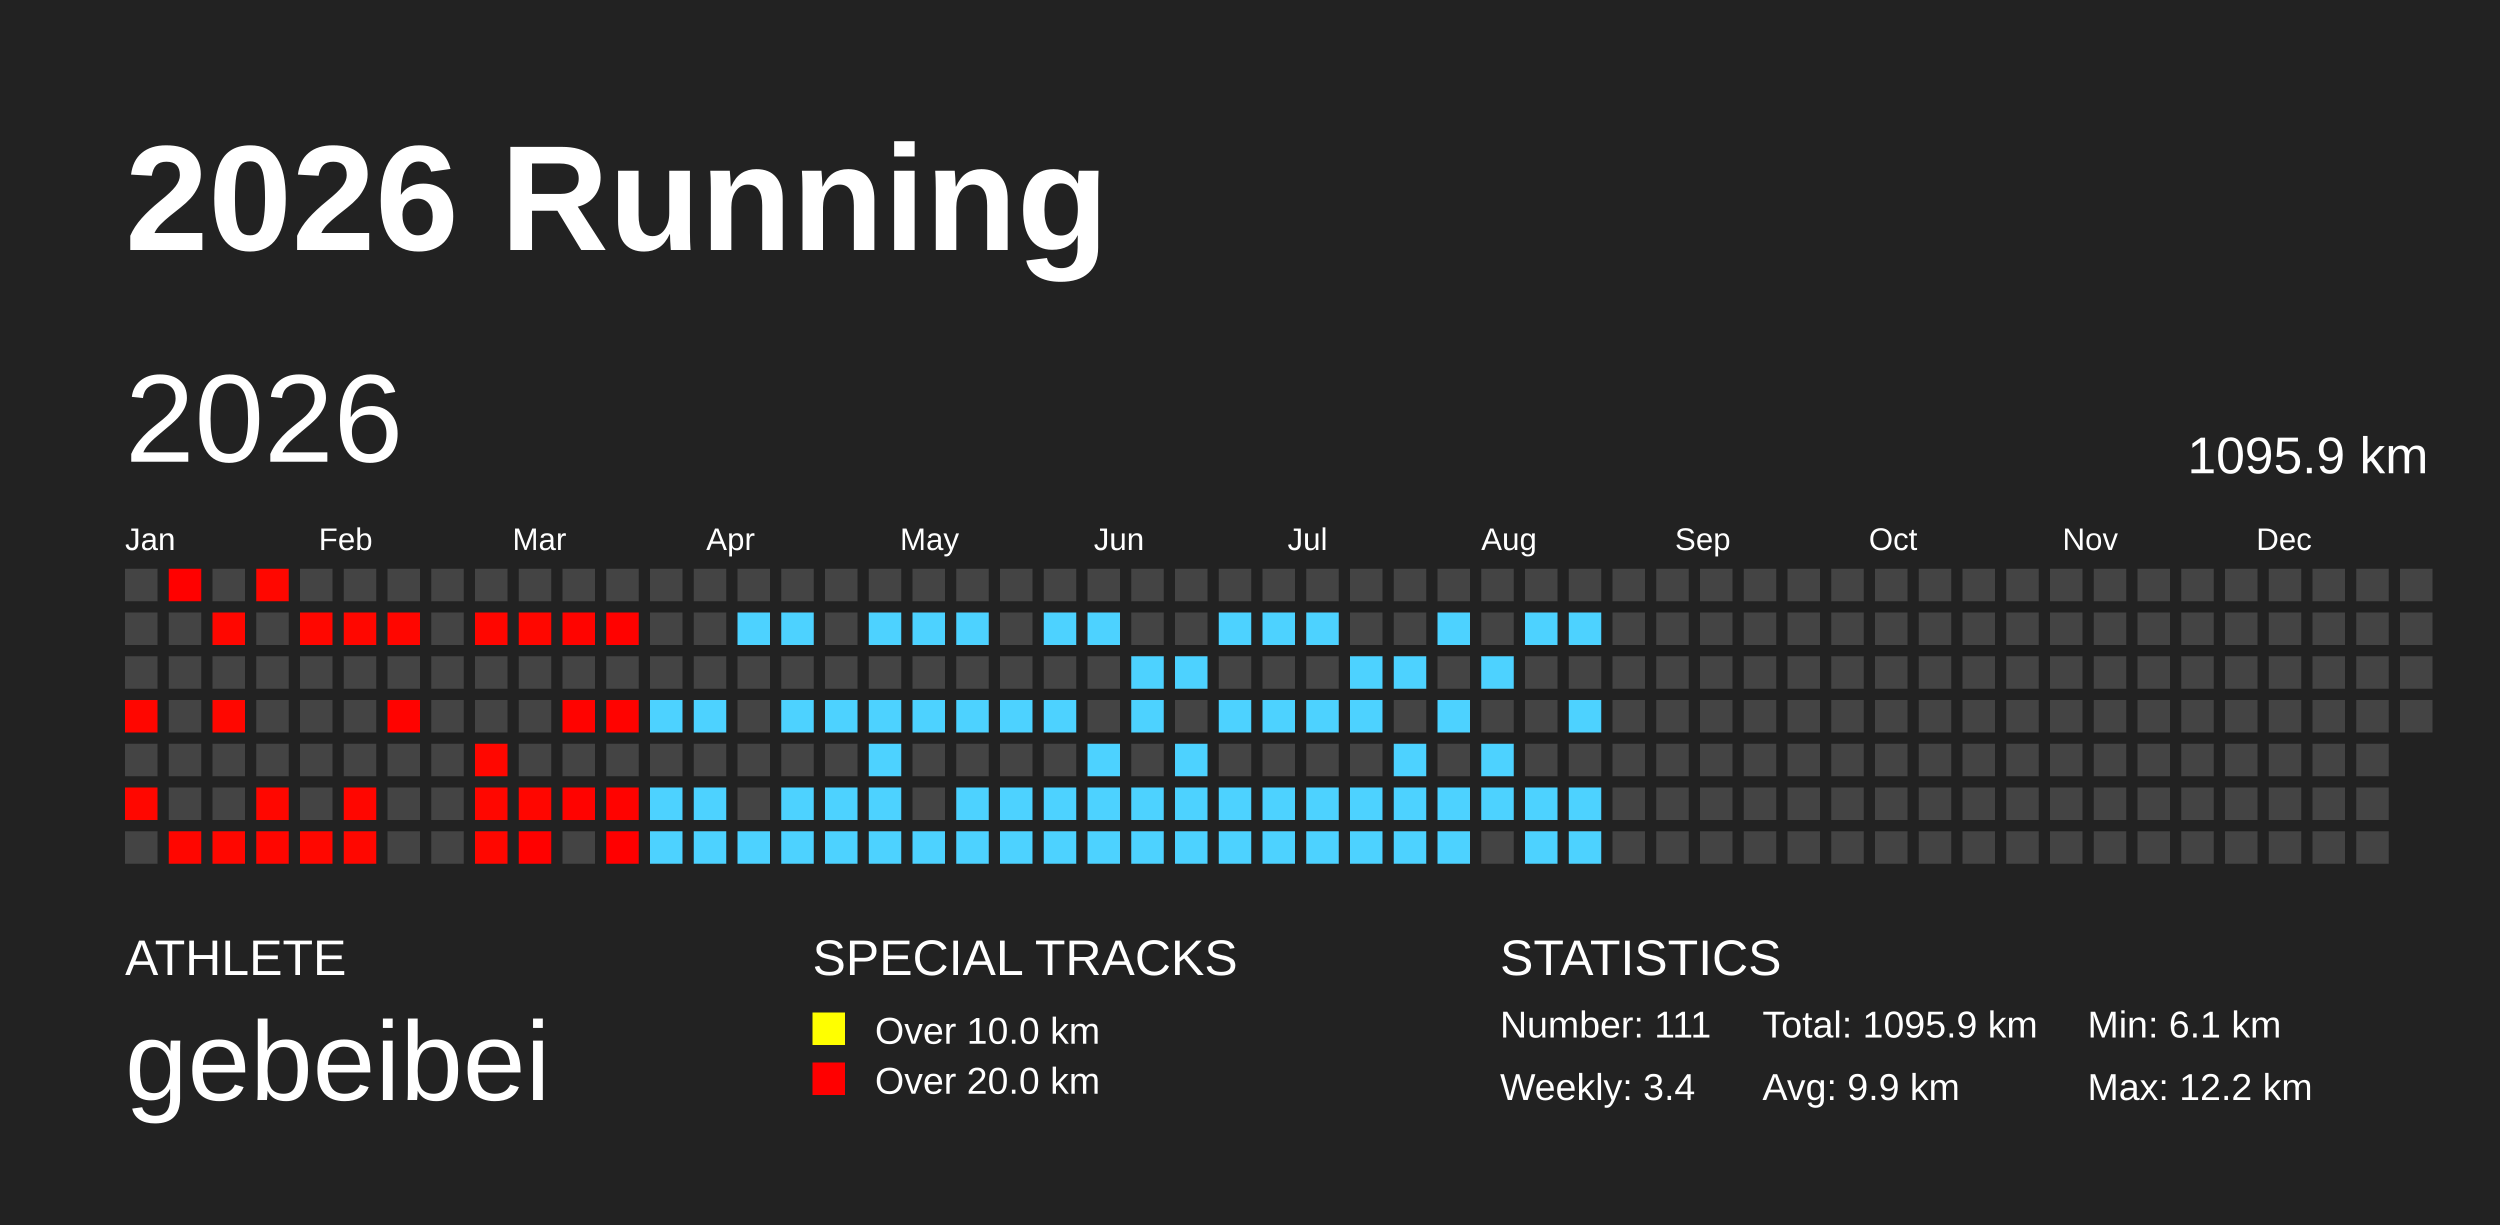
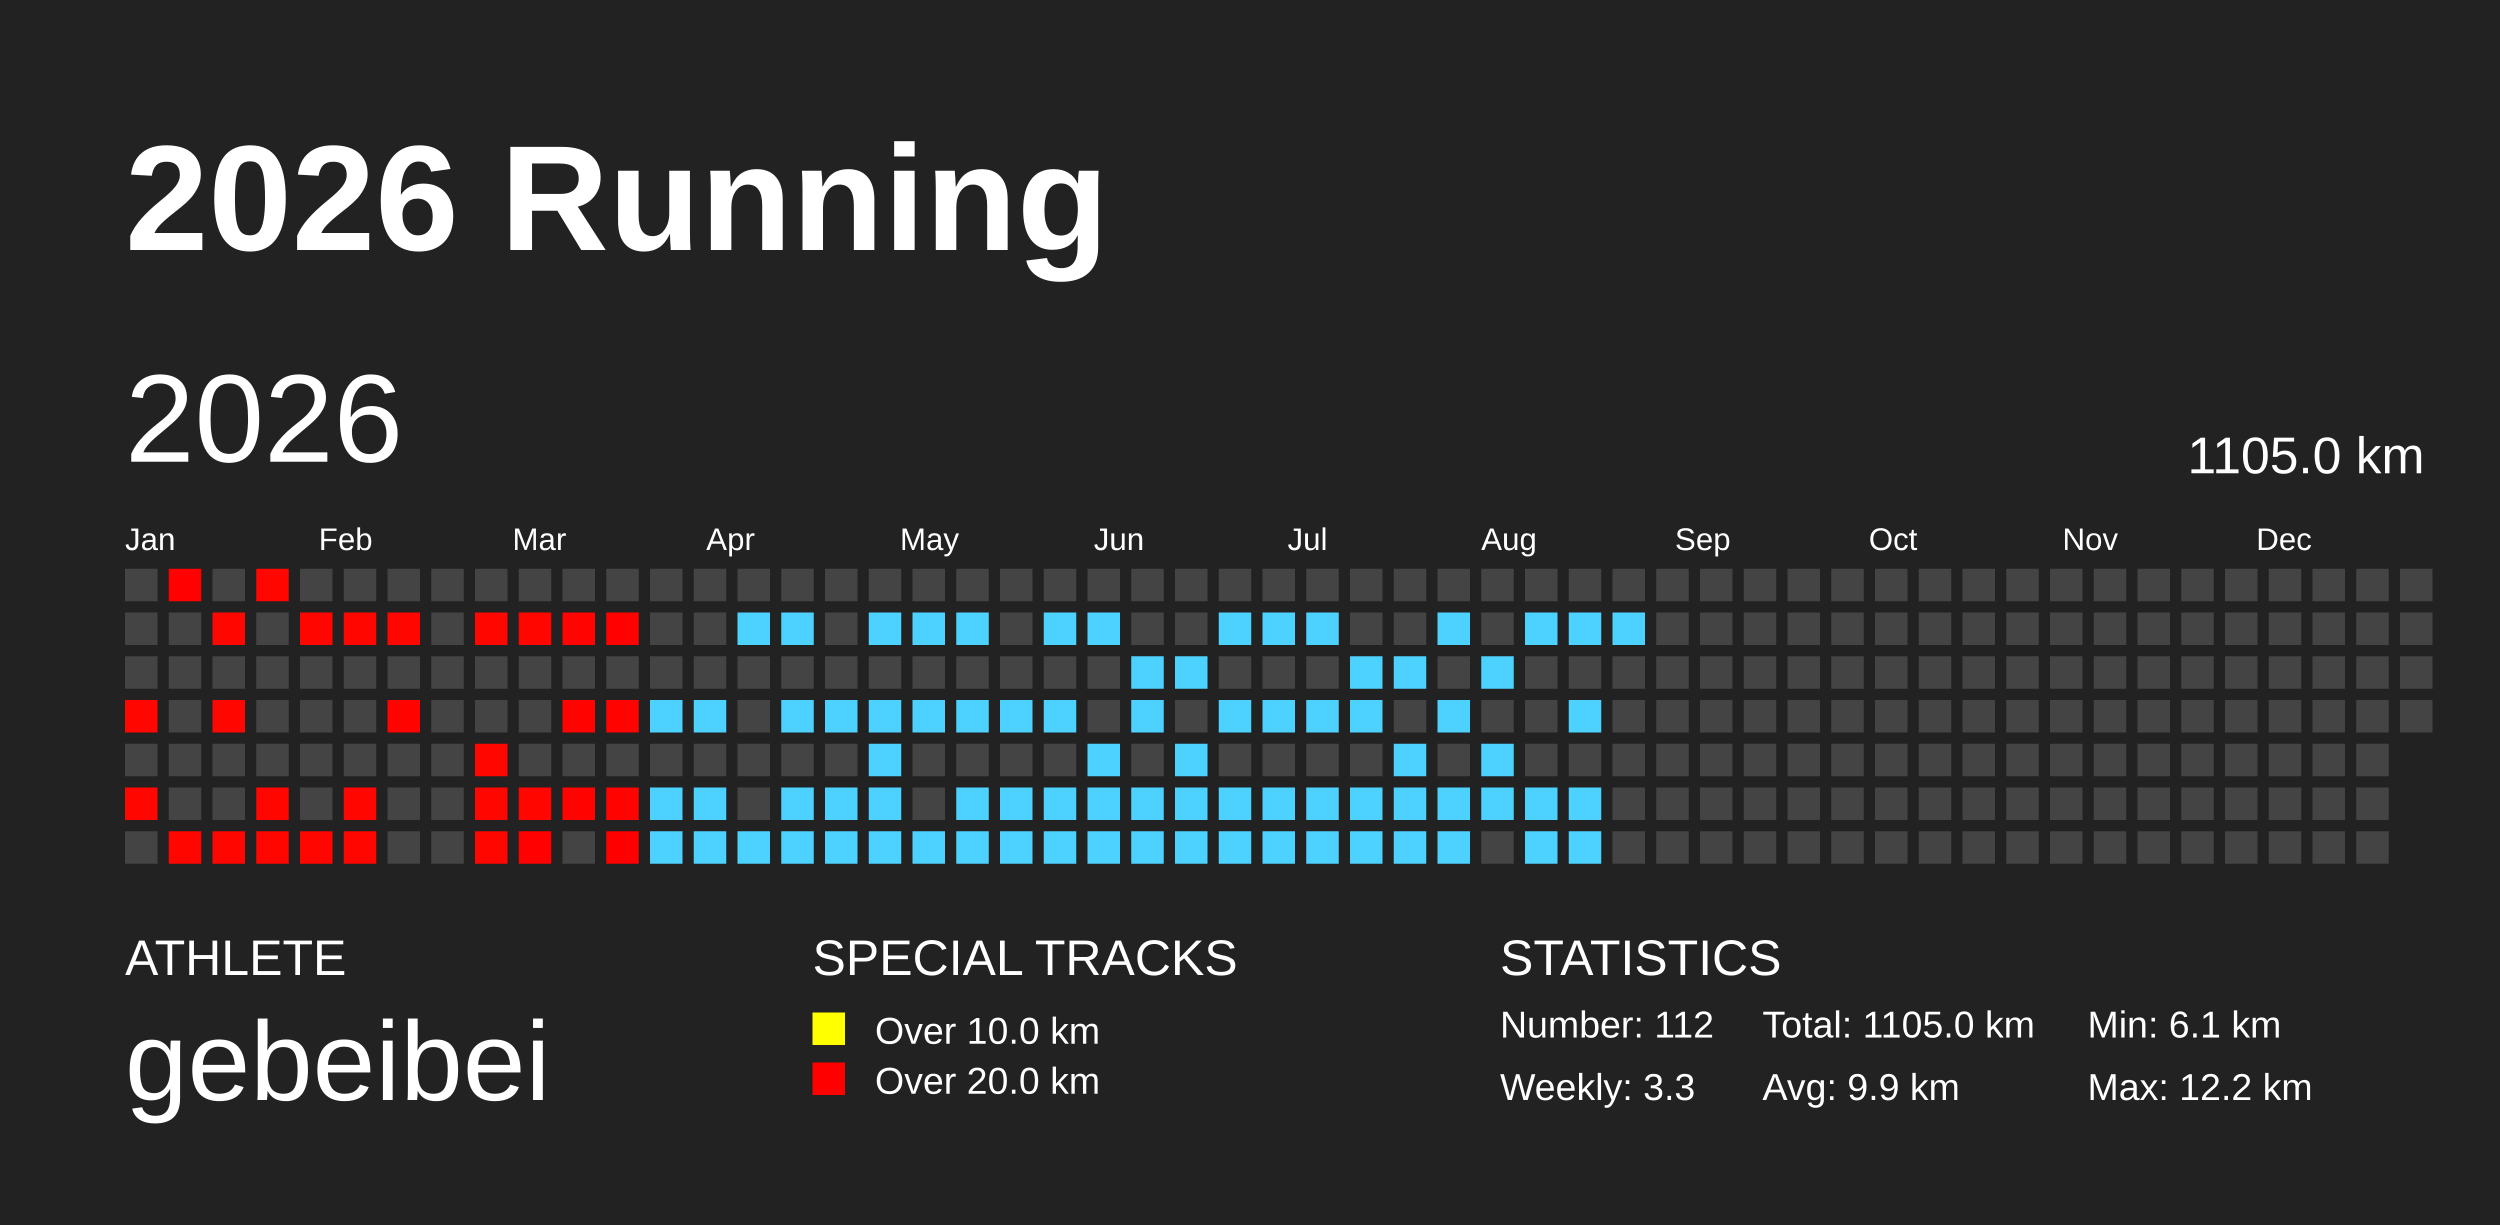
<svg xmlns="http://www.w3.org/2000/svg" baseProfile="full" height="98mm" version="1.1" viewBox="0,0,200,98" width="200mm">
  <defs />
  <rect fill="#222222" height="98" width="200" x="0" y="0" />
  <text fill="#FFFFFF" style="font-size:12px; font-family:Arial; font-weight:bold;" x="10" y="20">2026 Running</text>
  <text fill="#FFFFFF" style="font-size:4px; font-family:Arial" x="10" y="78">ATHLETE</text>
  <text fill="#FFFFFF" style="font-size:9px; font-family:Arial" x="10" y="88">gebeibei</text>
  <text fill="#FFFFFF" style="font-size:4px; font-family:Arial" x="65" y="78">SPECIAL TRACKS</text>
  <rect fill="yellow" height="2.6" width="2.6" x="65" y="81" />
  <text fill="#FFFFFF" style="font-size:3px; font-family:Arial" x="70" y="83.5">Over 10.0 km</text>
  <rect fill="red" height="2.6" width="2.6" x="65" y="85" />
  <text fill="#FFFFFF" style="font-size:3px; font-family:Arial" x="70" y="87.5">Over 20.0 km</text>
  <text fill="#FFFFFF" style="font-size:4px; font-family:Arial" x="120" y="78">STATISTICS</text>
-   <text fill="#FFFFFF" style="font-size:3px; font-family:Arial" x="120" y="83">Number: 111</text>
-   <text fill="#FFFFFF" style="font-size:3px; font-family:Arial" x="120" y="88">Weekly: 3.4</text>
-   <text fill="#FFFFFF" style="font-size:3px; font-family:Arial" x="141" y="83">Total: 1095.9 km</text>
+   <text fill="#FFFFFF" style="font-size:3px; font-family:Arial" x="120" y="83">Number: 112</text>
+   <text fill="#FFFFFF" style="font-size:3px; font-family:Arial" x="120" y="88">Weekly: 3.3</text>
+   <text fill="#FFFFFF" style="font-size:3px; font-family:Arial" x="141" y="83">Total: 1105.0 km</text>
  <text fill="#FFFFFF" style="font-size:3px; font-family:Arial" x="141" y="88">Avg: 9.9 km</text>
  <text fill="#FFFFFF" style="font-size:3px; font-family:Arial" x="167" y="83">Min: 6.1 km</text>
  <text fill="#FFFFFF" style="font-size:3px; font-family:Arial" x="167" y="88">Max: 12.2 km</text>
  <text dominant-baseline="hanging" fill="#FFFFFF" style="font-size:10.0px; font-family:Arial;" x="10" y="30">2026</text>
-   <text dominant-baseline="hanging" fill="#FFFFFF" style="font-size:4.125px; font-family:Arial;" x="175" y="35">1095.9 km</text>
+   <text dominant-baseline="hanging" fill="#FFFFFF" style="font-size:4.125px; font-family:Arial;" x="175" y="35">1105.0 km</text>
  <text fill="#FFFFFF" style="font-size:2.5px; font-family:Arial" x="10.0" y="44">Jan</text>
  <text fill="#FFFFFF" style="font-size:2.5px; font-family:Arial" x="25.5" y="44">Feb</text>
  <text fill="#FFFFFF" style="font-size:2.5px; font-family:Arial" x="41.0" y="44">Mar</text>
  <text fill="#FFFFFF" style="font-size:2.5px; font-family:Arial" x="56.5" y="44">Apr</text>
  <text fill="#FFFFFF" style="font-size:2.5px; font-family:Arial" x="72.0" y="44">May</text>
  <text fill="#FFFFFF" style="font-size:2.5px; font-family:Arial" x="87.5" y="44">Jun</text>
  <text fill="#FFFFFF" style="font-size:2.5px; font-family:Arial" x="103.0" y="44">Jul</text>
  <text fill="#FFFFFF" style="font-size:2.5px; font-family:Arial" x="118.5" y="44">Aug</text>
  <text fill="#FFFFFF" style="font-size:2.5px; font-family:Arial" x="134.0" y="44">Sep</text>
  <text fill="#FFFFFF" style="font-size:2.5px; font-family:Arial" x="149.5" y="44">Oct</text>
  <text fill="#FFFFFF" style="font-size:2.5px; font-family:Arial" x="165.0" y="44">Nov</text>
  <text fill="#FFFFFF" style="font-size:2.5px; font-family:Arial" x="180.5" y="44">Dec</text>
  <rect fill="#444444" height="2.6" width="2.6" x="10.0" y="45.5" />
  <rect fill="#444444" height="2.6" width="2.6" x="10.0" y="49.0" />
  <rect fill="#444444" height="2.6" width="2.6" x="10.0" y="52.5" />
  <rect fill="#ff0600" height="2.6" width="2.6" x="10.0" y="56.0" />
  <rect fill="#444444" height="2.6" width="2.6" x="10.0" y="59.5" />
  <rect fill="#ff0700" height="2.6" width="2.6" x="10.0" y="63.0" />
  <rect fill="#444444" height="2.6" width="2.6" x="10.0" y="66.5" />
  <rect fill="#ff0100" height="2.6" width="2.6" x="13.5" y="45.5" />
  <rect fill="#444444" height="2.6" width="2.6" x="13.5" y="49.0" />
  <rect fill="#444444" height="2.6" width="2.6" x="13.5" y="52.5" />
  <rect fill="#444444" height="2.6" width="2.6" x="13.5" y="56.0" />
  <rect fill="#444444" height="2.6" width="2.6" x="13.5" y="59.5" />
  <rect fill="#444444" height="2.6" width="2.6" x="13.5" y="63.0" />
  <rect fill="#ff0600" height="2.6" width="2.6" x="13.5" y="66.5" />
  <rect fill="#444444" height="2.6" width="2.6" x="17.0" y="45.5" />
  <rect fill="#ff0700" height="2.6" width="2.6" x="17.0" y="49.0" />
  <rect fill="#444444" height="2.6" width="2.6" x="17.0" y="52.5" />
  <rect fill="#ff0700" height="2.6" width="2.6" x="17.0" y="56.0" />
  <rect fill="#444444" height="2.6" width="2.6" x="17.0" y="59.5" />
  <rect fill="#444444" height="2.6" width="2.6" x="17.0" y="63.0" />
  <rect fill="#ff0700" height="2.6" width="2.6" x="17.0" y="66.5" />
  <rect fill="#ff0700" height="2.6" width="2.6" x="20.5" y="45.5" />
  <rect fill="#444444" height="2.6" width="2.6" x="20.5" y="49.0" />
  <rect fill="#444444" height="2.6" width="2.6" x="20.5" y="52.5" />
  <rect fill="#444444" height="2.6" width="2.6" x="20.5" y="56.0" />
  <rect fill="#444444" height="2.6" width="2.6" x="20.5" y="59.5" />
  <rect fill="#ff0700" height="2.6" width="2.6" x="20.5" y="63.0" />
  <rect fill="#ff0600" height="2.6" width="2.6" x="20.5" y="66.5" />
  <rect fill="#444444" height="2.6" width="2.6" x="24.0" y="45.5" />
  <rect fill="#ff0700" height="2.6" width="2.6" x="24.0" y="49.0" />
  <rect fill="#444444" height="2.6" width="2.6" x="24.0" y="52.5" />
  <rect fill="#444444" height="2.6" width="2.6" x="24.0" y="56.0" />
  <rect fill="#444444" height="2.6" width="2.6" x="24.0" y="59.5" />
  <rect fill="#444444" height="2.6" width="2.6" x="24.0" y="63.0" />
  <rect fill="#ff0700" height="2.6" width="2.6" x="24.0" y="66.5" />
  <rect fill="#444444" height="2.6" width="2.6" x="27.5" y="45.5" />
  <rect fill="#ff0700" height="2.6" width="2.6" x="27.5" y="49.0" />
  <rect fill="#444444" height="2.6" width="2.6" x="27.5" y="52.5" />
  <rect fill="#444444" height="2.6" width="2.6" x="27.5" y="56.0" />
  <rect fill="#444444" height="2.6" width="2.6" x="27.5" y="59.5" />
  <rect fill="#ff0600" height="2.6" width="2.6" x="27.5" y="63.0" />
  <rect fill="#ff0700" height="2.6" width="2.6" x="27.5" y="66.5" />
  <rect fill="#444444" height="2.6" width="2.6" x="31.0" y="45.5" />
  <rect fill="#ff0600" height="2.6" width="2.6" x="31.0" y="49.0" />
  <rect fill="#444444" height="2.6" width="2.6" x="31.0" y="52.5" />
  <rect fill="#ff0300" height="2.6" width="2.6" x="31.0" y="56.0" />
  <rect fill="#444444" height="2.6" width="2.6" x="31.0" y="59.5" />
  <rect fill="#444444" height="2.6" width="2.6" x="31.0" y="63.0" />
  <rect fill="#444444" height="2.6" width="2.6" x="31.0" y="66.5" />
  <rect fill="#444444" height="2.6" width="2.6" x="34.5" y="45.5" />
  <rect fill="#444444" height="2.6" width="2.6" x="34.5" y="49.0" />
  <rect fill="#444444" height="2.6" width="2.6" x="34.5" y="52.5" />
  <rect fill="#444444" height="2.6" width="2.6" x="34.5" y="56.0" />
  <rect fill="#444444" height="2.6" width="2.6" x="34.5" y="59.5" />
  <rect fill="#444444" height="2.6" width="2.6" x="34.5" y="63.0" />
  <rect fill="#444444" height="2.6" width="2.6" x="34.5" y="66.5" />
  <rect fill="#444444" height="2.6" width="2.6" x="38.0" y="45.5" />
  <rect fill="#ff0600" height="2.6" width="2.6" x="38.0" y="49.0" />
  <rect fill="#444444" height="2.6" width="2.6" x="38.0" y="52.5" />
  <rect fill="#444444" height="2.6" width="2.6" x="38.0" y="56.0" />
  <rect fill="#ff0700" height="2.6" width="2.6" x="38.0" y="59.5" />
  <rect fill="#ff0700" height="2.6" width="2.6" x="38.0" y="63.0" />
  <rect fill="#ff0700" height="2.6" width="2.6" x="38.0" y="66.5" />
  <rect fill="#444444" height="2.6" width="2.6" x="41.5" y="45.5" />
  <rect fill="#ff0700" height="2.6" width="2.6" x="41.5" y="49.0" />
  <rect fill="#444444" height="2.6" width="2.6" x="41.5" y="52.5" />
  <rect fill="#444444" height="2.6" width="2.6" x="41.5" y="56.0" />
  <rect fill="#444444" height="2.6" width="2.6" x="41.5" y="59.5" />
  <rect fill="#ff0600" height="2.6" width="2.6" x="41.5" y="63.0" />
  <rect fill="#ff0100" height="2.6" width="2.6" x="41.5" y="66.5" />
  <rect fill="#444444" height="2.6" width="2.6" x="45.0" y="45.5" />
  <rect fill="#ff0400" height="2.6" width="2.6" x="45.0" y="49.0" />
  <rect fill="#444444" height="2.6" width="2.6" x="45.0" y="52.5" />
  <rect fill="#ff0300" height="2.6" width="2.6" x="45.0" y="56.0" />
  <rect fill="#444444" height="2.6" width="2.6" x="45.0" y="59.5" />
  <rect fill="#ff0300" height="2.6" width="2.6" x="45.0" y="63.0" />
  <rect fill="#444444" height="2.6" width="2.6" x="45.0" y="66.5" />
  <rect fill="#444444" height="2.6" width="2.6" x="48.5" y="45.5" />
  <rect fill="#ff0200" height="2.6" width="2.6" x="48.5" y="49.0" />
  <rect fill="#444444" height="2.6" width="2.6" x="48.5" y="52.5" />
  <rect fill="#ff0300" height="2.6" width="2.6" x="48.5" y="56.0" />
  <rect fill="#444444" height="2.6" width="2.6" x="48.5" y="59.5" />
  <rect fill="#ff0300" height="2.6" width="2.6" x="48.5" y="63.0" />
  <rect fill="#ff0000" height="2.6" width="2.6" x="48.5" y="66.5" />
  <rect fill="#444444" height="2.6" width="2.6" x="52.0" y="45.5" />
  <rect fill="#444444" height="2.6" width="2.6" x="52.0" y="49.0" />
  <rect fill="#444444" height="2.6" width="2.6" x="52.0" y="52.5" />
  <rect fill="#4dd2ff" height="2.6" width="2.6" x="52.0" y="56.0" />
  <rect fill="#444444" height="2.6" width="2.6" x="52.0" y="59.5" />
  <rect fill="#4dd2ff" height="2.6" width="2.6" x="52.0" y="63.0" />
  <rect fill="#4dd2ff" height="2.6" width="2.6" x="52.0" y="66.5" />
  <rect fill="#444444" height="2.6" width="2.6" x="55.5" y="45.5" />
  <rect fill="#444444" height="2.6" width="2.6" x="55.5" y="49.0" />
  <rect fill="#444444" height="2.6" width="2.6" x="55.5" y="52.5" />
  <rect fill="#4dd2ff" height="2.6" width="2.6" x="55.5" y="56.0" />
  <rect fill="#444444" height="2.6" width="2.6" x="55.5" y="59.5" />
  <rect fill="#4dd2ff" height="2.6" width="2.6" x="55.5" y="63.0" />
  <rect fill="#4dd2ff" height="2.6" width="2.6" x="55.5" y="66.5" />
  <rect fill="#444444" height="2.6" width="2.6" x="59.0" y="45.5" />
  <rect fill="#4dd2ff" height="2.6" width="2.6" x="59.0" y="49.0" />
  <rect fill="#444444" height="2.6" width="2.6" x="59.0" y="52.5" />
  <rect fill="#444444" height="2.6" width="2.6" x="59.0" y="56.0" />
  <rect fill="#444444" height="2.6" width="2.6" x="59.0" y="59.5" />
  <rect fill="#444444" height="2.6" width="2.6" x="59.0" y="63.0" />
  <rect fill="#4dd2ff" height="2.6" width="2.6" x="59.0" y="66.5" />
  <rect fill="#444444" height="2.6" width="2.6" x="62.5" y="45.5" />
  <rect fill="#4dd2ff" height="2.6" width="2.6" x="62.5" y="49.0" />
  <rect fill="#444444" height="2.6" width="2.6" x="62.5" y="52.5" />
  <rect fill="#4dd2ff" height="2.6" width="2.6" x="62.5" y="56.0" />
  <rect fill="#444444" height="2.6" width="2.6" x="62.5" y="59.5" />
  <rect fill="#4dd2ff" height="2.6" width="2.6" x="62.5" y="63.0" />
  <rect fill="#4dd2ff" height="2.6" width="2.6" x="62.5" y="66.5" />
  <rect fill="#444444" height="2.6" width="2.6" x="66.0" y="45.5" />
  <rect fill="#444444" height="2.6" width="2.6" x="66.0" y="49.0" />
  <rect fill="#444444" height="2.6" width="2.6" x="66.0" y="52.5" />
  <rect fill="#4dd2ff" height="2.6" width="2.6" x="66.0" y="56.0" />
  <rect fill="#444444" height="2.6" width="2.6" x="66.0" y="59.5" />
  <rect fill="#4dd2ff" height="2.6" width="2.6" x="66.0" y="63.0" />
  <rect fill="#4dd2ff" height="2.6" width="2.6" x="66.0" y="66.5" />
  <rect fill="#444444" height="2.6" width="2.6" x="69.5" y="45.5" />
  <rect fill="#4dd2ff" height="2.6" width="2.6" x="69.5" y="49.0" />
  <rect fill="#444444" height="2.6" width="2.6" x="69.5" y="52.5" />
  <rect fill="#4dd2ff" height="2.6" width="2.6" x="69.5" y="56.0" />
  <rect fill="#4dd2ff" height="2.6" width="2.6" x="69.5" y="59.5" />
  <rect fill="#4dd2ff" height="2.6" width="2.6" x="69.5" y="63.0" />
  <rect fill="#4dd2ff" height="2.6" width="2.6" x="69.5" y="66.5" />
  <rect fill="#444444" height="2.6" width="2.6" x="73.0" y="45.5" />
  <rect fill="#4dd2ff" height="2.6" width="2.6" x="73.0" y="49.0" />
  <rect fill="#444444" height="2.6" width="2.6" x="73.0" y="52.5" />
  <rect fill="#4dd2ff" height="2.6" width="2.6" x="73.0" y="56.0" />
  <rect fill="#444444" height="2.6" width="2.6" x="73.0" y="59.5" />
  <rect fill="#444444" height="2.6" width="2.6" x="73.0" y="63.0" />
  <rect fill="#4dd2ff" height="2.6" width="2.6" x="73.0" y="66.5" />
  <rect fill="#444444" height="2.6" width="2.6" x="76.5" y="45.5" />
  <rect fill="#4dd2ff" height="2.6" width="2.6" x="76.5" y="49.0" />
  <rect fill="#444444" height="2.6" width="2.6" x="76.5" y="52.5" />
  <rect fill="#4dd2ff" height="2.6" width="2.6" x="76.5" y="56.0" />
  <rect fill="#444444" height="2.6" width="2.6" x="76.5" y="59.5" />
  <rect fill="#4dd2ff" height="2.6" width="2.6" x="76.5" y="63.0" />
  <rect fill="#4dd2ff" height="2.6" width="2.6" x="76.5" y="66.5" />
  <rect fill="#444444" height="2.6" width="2.6" x="80.0" y="45.5" />
  <rect fill="#444444" height="2.6" width="2.6" x="80.0" y="49.0" />
  <rect fill="#444444" height="2.6" width="2.6" x="80.0" y="52.5" />
  <rect fill="#4dd2ff" height="2.6" width="2.6" x="80.0" y="56.0" />
  <rect fill="#444444" height="2.6" width="2.6" x="80.0" y="59.5" />
  <rect fill="#4dd2ff" height="2.6" width="2.6" x="80.0" y="63.0" />
  <rect fill="#4dd2ff" height="2.6" width="2.6" x="80.0" y="66.5" />
  <rect fill="#444444" height="2.6" width="2.6" x="83.5" y="45.5" />
  <rect fill="#4dd2ff" height="2.6" width="2.6" x="83.5" y="49.0" />
  <rect fill="#444444" height="2.6" width="2.6" x="83.5" y="52.5" />
  <rect fill="#4dd2ff" height="2.6" width="2.6" x="83.5" y="56.0" />
  <rect fill="#444444" height="2.6" width="2.6" x="83.5" y="59.5" />
  <rect fill="#4dd2ff" height="2.6" width="2.6" x="83.5" y="63.0" />
  <rect fill="#4dd2ff" height="2.6" width="2.6" x="83.5" y="66.5" />
  <rect fill="#444444" height="2.6" width="2.6" x="87.0" y="45.5" />
  <rect fill="#4dd2ff" height="2.6" width="2.6" x="87.0" y="49.0" />
  <rect fill="#444444" height="2.6" width="2.6" x="87.0" y="52.5" />
  <rect fill="#444444" height="2.6" width="2.6" x="87.0" y="56.0" />
  <rect fill="#4dd2ff" height="2.6" width="2.6" x="87.0" y="59.5" />
  <rect fill="#4dd2ff" height="2.6" width="2.6" x="87.0" y="63.0" />
  <rect fill="#4dd2ff" height="2.6" width="2.6" x="87.0" y="66.5" />
  <rect fill="#444444" height="2.6" width="2.6" x="90.5" y="45.5" />
  <rect fill="#444444" height="2.6" width="2.6" x="90.5" y="49.0" />
  <rect fill="#4dd2ff" height="2.6" width="2.6" x="90.5" y="52.5" />
  <rect fill="#4dd2ff" height="2.6" width="2.6" x="90.5" y="56.0" />
  <rect fill="#444444" height="2.6" width="2.6" x="90.5" y="59.5" />
  <rect fill="#4dd2ff" height="2.6" width="2.6" x="90.5" y="63.0" />
  <rect fill="#4dd2ff" height="2.6" width="2.6" x="90.5" y="66.5" />
  <rect fill="#444444" height="2.6" width="2.6" x="94.0" y="45.5" />
  <rect fill="#444444" height="2.6" width="2.6" x="94.0" y="49.0" />
  <rect fill="#4dd2ff" height="2.6" width="2.6" x="94.0" y="52.5" />
  <rect fill="#444444" height="2.6" width="2.6" x="94.0" y="56.0" />
  <rect fill="#4dd2ff" height="2.6" width="2.6" x="94.0" y="59.5" />
  <rect fill="#4dd2ff" height="2.6" width="2.6" x="94.0" y="63.0" />
  <rect fill="#4dd2ff" height="2.6" width="2.6" x="94.0" y="66.5" />
  <rect fill="#444444" height="2.6" width="2.6" x="97.5" y="45.5" />
  <rect fill="#4dd2ff" height="2.6" width="2.6" x="97.5" y="49.0" />
  <rect fill="#444444" height="2.6" width="2.6" x="97.5" y="52.5" />
  <rect fill="#4dd2ff" height="2.6" width="2.6" x="97.5" y="56.0" />
  <rect fill="#444444" height="2.6" width="2.6" x="97.5" y="59.5" />
  <rect fill="#4dd2ff" height="2.6" width="2.6" x="97.5" y="63.0" />
  <rect fill="#4dd2ff" height="2.6" width="2.6" x="97.5" y="66.5" />
  <rect fill="#444444" height="2.6" width="2.6" x="101.0" y="45.5" />
  <rect fill="#4dd2ff" height="2.6" width="2.6" x="101.0" y="49.0" />
  <rect fill="#444444" height="2.6" width="2.6" x="101.0" y="52.5" />
  <rect fill="#4dd2ff" height="2.6" width="2.6" x="101.0" y="56.0" />
  <rect fill="#444444" height="2.6" width="2.6" x="101.0" y="59.5" />
  <rect fill="#4dd2ff" height="2.6" width="2.6" x="101.0" y="63.0" />
  <rect fill="#4dd2ff" height="2.6" width="2.6" x="101.0" y="66.5" />
  <rect fill="#444444" height="2.6" width="2.6" x="104.5" y="45.5" />
  <rect fill="#4dd2ff" height="2.6" width="2.6" x="104.5" y="49.0" />
  <rect fill="#444444" height="2.6" width="2.6" x="104.5" y="52.5" />
  <rect fill="#4dd2ff" height="2.6" width="2.6" x="104.5" y="56.0" />
  <rect fill="#444444" height="2.6" width="2.6" x="104.5" y="59.5" />
  <rect fill="#4dd2ff" height="2.6" width="2.6" x="104.5" y="63.0" />
  <rect fill="#4dd2ff" height="2.6" width="2.6" x="104.5" y="66.5" />
  <rect fill="#444444" height="2.6" width="2.6" x="108.0" y="45.5" />
  <rect fill="#444444" height="2.6" width="2.6" x="108.0" y="49.0" />
  <rect fill="#4dd2ff" height="2.6" width="2.6" x="108.0" y="52.5" />
  <rect fill="#4dd2ff" height="2.6" width="2.6" x="108.0" y="56.0" />
  <rect fill="#444444" height="2.6" width="2.6" x="108.0" y="59.5" />
  <rect fill="#4dd2ff" height="2.6" width="2.6" x="108.0" y="63.0" />
  <rect fill="#4dd2ff" height="2.6" width="2.6" x="108.0" y="66.5" />
  <rect fill="#444444" height="2.6" width="2.6" x="111.5" y="45.5" />
  <rect fill="#444444" height="2.6" width="2.6" x="111.5" y="49.0" />
  <rect fill="#4dd2ff" height="2.6" width="2.6" x="111.5" y="52.5" />
  <rect fill="#444444" height="2.6" width="2.6" x="111.5" y="56.0" />
  <rect fill="#4dd2ff" height="2.6" width="2.6" x="111.5" y="59.5" />
  <rect fill="#4dd2ff" height="2.6" width="2.6" x="111.5" y="63.0" />
  <rect fill="#4dd2ff" height="2.6" width="2.6" x="111.5" y="66.5" />
  <rect fill="#444444" height="2.6" width="2.6" x="115.0" y="45.5" />
  <rect fill="#4dd2ff" height="2.6" width="2.6" x="115.0" y="49.0" />
  <rect fill="#444444" height="2.6" width="2.6" x="115.0" y="52.5" />
  <rect fill="#4dd2ff" height="2.6" width="2.6" x="115.0" y="56.0" />
  <rect fill="#444444" height="2.6" width="2.6" x="115.0" y="59.5" />
  <rect fill="#4dd2ff" height="2.6" width="2.6" x="115.0" y="63.0" />
  <rect fill="#4dd2ff" height="2.6" width="2.6" x="115.0" y="66.5" />
  <rect fill="#444444" height="2.6" width="2.6" x="118.5" y="45.5" />
  <rect fill="#444444" height="2.6" width="2.6" x="118.5" y="49.0" />
  <rect fill="#4dd2ff" height="2.6" width="2.6" x="118.5" y="52.5" />
  <rect fill="#444444" height="2.6" width="2.6" x="118.5" y="56.0" />
  <rect fill="#4dd2ff" height="2.6" width="2.6" x="118.5" y="59.5" />
  <rect fill="#4dd2ff" height="2.6" width="2.6" x="118.5" y="63.0" />
  <rect fill="#444444" height="2.6" width="2.6" x="118.5" y="66.5" />
  <rect fill="#444444" height="2.6" width="2.6" x="122.0" y="45.5" />
  <rect fill="#4dd2ff" height="2.6" width="2.6" x="122.0" y="49.0" />
  <rect fill="#444444" height="2.6" width="2.6" x="122.0" y="52.5" />
  <rect fill="#444444" height="2.6" width="2.6" x="122.0" y="56.0" />
  <rect fill="#444444" height="2.6" width="2.6" x="122.0" y="59.5" />
  <rect fill="#4dd2ff" height="2.6" width="2.6" x="122.0" y="63.0" />
  <rect fill="#4dd2ff" height="2.6" width="2.6" x="122.0" y="66.5" />
  <rect fill="#444444" height="2.6" width="2.6" x="125.5" y="45.5" />
  <rect fill="#4dd2ff" height="2.6" width="2.6" x="125.5" y="49.0" />
  <rect fill="#444444" height="2.6" width="2.6" x="125.5" y="52.5" />
  <rect fill="#4dd2ff" height="2.6" width="2.6" x="125.5" y="56.0" />
  <rect fill="#444444" height="2.6" width="2.6" x="125.5" y="59.5" />
  <rect fill="#4dd2ff" height="2.6" width="2.6" x="125.5" y="63.0" />
  <rect fill="#4dd2ff" height="2.6" width="2.6" x="125.5" y="66.5" />
  <rect fill="#444444" height="2.6" width="2.6" x="129.0" y="45.5" />
-   <rect fill="#444444" height="2.6" width="2.6" x="129.0" y="49.0" />
+   <rect fill="#4dd2ff" height="2.6" width="2.6" x="129.0" y="49.0" />
  <rect fill="#444444" height="2.6" width="2.6" x="129.0" y="52.5" />
  <rect fill="#444444" height="2.6" width="2.6" x="129.0" y="56.0" />
  <rect fill="#444444" height="2.6" width="2.6" x="129.0" y="59.5" />
  <rect fill="#444444" height="2.6" width="2.6" x="129.0" y="63.0" />
  <rect fill="#444444" height="2.6" width="2.6" x="129.0" y="66.5" />
  <rect fill="#444444" height="2.6" width="2.6" x="132.5" y="45.5" />
  <rect fill="#444444" height="2.6" width="2.6" x="132.5" y="49.0" />
  <rect fill="#444444" height="2.6" width="2.6" x="132.5" y="52.5" />
  <rect fill="#444444" height="2.6" width="2.6" x="132.5" y="56.0" />
  <rect fill="#444444" height="2.6" width="2.6" x="132.5" y="59.5" />
  <rect fill="#444444" height="2.6" width="2.6" x="132.5" y="63.0" />
  <rect fill="#444444" height="2.6" width="2.6" x="132.5" y="66.5" />
  <rect fill="#444444" height="2.6" width="2.6" x="136.0" y="45.5" />
  <rect fill="#444444" height="2.6" width="2.6" x="136.0" y="49.0" />
  <rect fill="#444444" height="2.6" width="2.6" x="136.0" y="52.5" />
  <rect fill="#444444" height="2.6" width="2.6" x="136.0" y="56.0" />
  <rect fill="#444444" height="2.6" width="2.6" x="136.0" y="59.5" />
  <rect fill="#444444" height="2.6" width="2.6" x="136.0" y="63.0" />
  <rect fill="#444444" height="2.6" width="2.6" x="136.0" y="66.5" />
  <rect fill="#444444" height="2.6" width="2.6" x="139.5" y="45.5" />
  <rect fill="#444444" height="2.6" width="2.6" x="139.5" y="49.0" />
  <rect fill="#444444" height="2.6" width="2.6" x="139.5" y="52.5" />
  <rect fill="#444444" height="2.6" width="2.6" x="139.5" y="56.0" />
  <rect fill="#444444" height="2.6" width="2.6" x="139.5" y="59.5" />
  <rect fill="#444444" height="2.6" width="2.6" x="139.5" y="63.0" />
  <rect fill="#444444" height="2.6" width="2.6" x="139.5" y="66.5" />
  <rect fill="#444444" height="2.6" width="2.6" x="143.0" y="45.5" />
  <rect fill="#444444" height="2.6" width="2.6" x="143.0" y="49.0" />
  <rect fill="#444444" height="2.6" width="2.6" x="143.0" y="52.5" />
  <rect fill="#444444" height="2.6" width="2.6" x="143.0" y="56.0" />
  <rect fill="#444444" height="2.6" width="2.6" x="143.0" y="59.5" />
  <rect fill="#444444" height="2.6" width="2.6" x="143.0" y="63.0" />
  <rect fill="#444444" height="2.6" width="2.6" x="143.0" y="66.5" />
  <rect fill="#444444" height="2.6" width="2.6" x="146.5" y="45.5" />
  <rect fill="#444444" height="2.6" width="2.6" x="146.5" y="49.0" />
  <rect fill="#444444" height="2.6" width="2.6" x="146.5" y="52.5" />
  <rect fill="#444444" height="2.6" width="2.6" x="146.5" y="56.0" />
  <rect fill="#444444" height="2.6" width="2.6" x="146.5" y="59.5" />
  <rect fill="#444444" height="2.6" width="2.6" x="146.5" y="63.0" />
  <rect fill="#444444" height="2.6" width="2.6" x="146.5" y="66.5" />
  <rect fill="#444444" height="2.6" width="2.6" x="150.0" y="45.5" />
  <rect fill="#444444" height="2.6" width="2.6" x="150.0" y="49.0" />
  <rect fill="#444444" height="2.6" width="2.6" x="150.0" y="52.5" />
  <rect fill="#444444" height="2.6" width="2.6" x="150.0" y="56.0" />
  <rect fill="#444444" height="2.6" width="2.6" x="150.0" y="59.5" />
  <rect fill="#444444" height="2.6" width="2.6" x="150.0" y="63.0" />
  <rect fill="#444444" height="2.6" width="2.6" x="150.0" y="66.5" />
  <rect fill="#444444" height="2.6" width="2.6" x="153.5" y="45.5" />
  <rect fill="#444444" height="2.6" width="2.6" x="153.5" y="49.0" />
  <rect fill="#444444" height="2.6" width="2.6" x="153.5" y="52.5" />
  <rect fill="#444444" height="2.6" width="2.6" x="153.5" y="56.0" />
  <rect fill="#444444" height="2.6" width="2.6" x="153.5" y="59.5" />
  <rect fill="#444444" height="2.6" width="2.6" x="153.5" y="63.0" />
  <rect fill="#444444" height="2.6" width="2.6" x="153.5" y="66.5" />
  <rect fill="#444444" height="2.6" width="2.6" x="157.0" y="45.5" />
  <rect fill="#444444" height="2.6" width="2.6" x="157.0" y="49.0" />
  <rect fill="#444444" height="2.6" width="2.6" x="157.0" y="52.5" />
  <rect fill="#444444" height="2.6" width="2.6" x="157.0" y="56.0" />
  <rect fill="#444444" height="2.6" width="2.6" x="157.0" y="59.5" />
  <rect fill="#444444" height="2.6" width="2.6" x="157.0" y="63.0" />
  <rect fill="#444444" height="2.6" width="2.6" x="157.0" y="66.5" />
  <rect fill="#444444" height="2.6" width="2.6" x="160.5" y="45.5" />
  <rect fill="#444444" height="2.6" width="2.6" x="160.5" y="49.0" />
  <rect fill="#444444" height="2.6" width="2.6" x="160.5" y="52.5" />
  <rect fill="#444444" height="2.6" width="2.6" x="160.5" y="56.0" />
  <rect fill="#444444" height="2.6" width="2.6" x="160.5" y="59.5" />
  <rect fill="#444444" height="2.6" width="2.6" x="160.5" y="63.0" />
  <rect fill="#444444" height="2.6" width="2.6" x="160.5" y="66.5" />
  <rect fill="#444444" height="2.6" width="2.6" x="164.0" y="45.5" />
  <rect fill="#444444" height="2.6" width="2.6" x="164.0" y="49.0" />
  <rect fill="#444444" height="2.6" width="2.6" x="164.0" y="52.5" />
  <rect fill="#444444" height="2.6" width="2.6" x="164.0" y="56.0" />
  <rect fill="#444444" height="2.6" width="2.6" x="164.0" y="59.5" />
  <rect fill="#444444" height="2.6" width="2.6" x="164.0" y="63.0" />
  <rect fill="#444444" height="2.6" width="2.6" x="164.0" y="66.5" />
  <rect fill="#444444" height="2.6" width="2.6" x="167.5" y="45.5" />
  <rect fill="#444444" height="2.6" width="2.6" x="167.5" y="49.0" />
  <rect fill="#444444" height="2.6" width="2.6" x="167.5" y="52.5" />
  <rect fill="#444444" height="2.6" width="2.6" x="167.5" y="56.0" />
  <rect fill="#444444" height="2.6" width="2.6" x="167.5" y="59.5" />
  <rect fill="#444444" height="2.6" width="2.6" x="167.5" y="63.0" />
  <rect fill="#444444" height="2.6" width="2.6" x="167.5" y="66.5" />
  <rect fill="#444444" height="2.6" width="2.6" x="171.0" y="45.5" />
  <rect fill="#444444" height="2.6" width="2.6" x="171.0" y="49.0" />
  <rect fill="#444444" height="2.6" width="2.6" x="171.0" y="52.5" />
  <rect fill="#444444" height="2.6" width="2.6" x="171.0" y="56.0" />
  <rect fill="#444444" height="2.6" width="2.6" x="171.0" y="59.5" />
  <rect fill="#444444" height="2.6" width="2.6" x="171.0" y="63.0" />
  <rect fill="#444444" height="2.6" width="2.6" x="171.0" y="66.5" />
  <rect fill="#444444" height="2.6" width="2.6" x="174.5" y="45.5" />
  <rect fill="#444444" height="2.6" width="2.6" x="174.5" y="49.0" />
  <rect fill="#444444" height="2.6" width="2.6" x="174.5" y="52.5" />
  <rect fill="#444444" height="2.6" width="2.6" x="174.5" y="56.0" />
  <rect fill="#444444" height="2.6" width="2.6" x="174.5" y="59.5" />
  <rect fill="#444444" height="2.6" width="2.6" x="174.5" y="63.0" />
  <rect fill="#444444" height="2.6" width="2.6" x="174.5" y="66.5" />
  <rect fill="#444444" height="2.6" width="2.6" x="178.0" y="45.5" />
  <rect fill="#444444" height="2.6" width="2.6" x="178.0" y="49.0" />
  <rect fill="#444444" height="2.6" width="2.6" x="178.0" y="52.5" />
  <rect fill="#444444" height="2.6" width="2.6" x="178.0" y="56.0" />
  <rect fill="#444444" height="2.6" width="2.6" x="178.0" y="59.5" />
  <rect fill="#444444" height="2.6" width="2.6" x="178.0" y="63.0" />
  <rect fill="#444444" height="2.6" width="2.6" x="178.0" y="66.5" />
  <rect fill="#444444" height="2.6" width="2.6" x="181.5" y="45.5" />
  <rect fill="#444444" height="2.6" width="2.6" x="181.5" y="49.0" />
  <rect fill="#444444" height="2.6" width="2.6" x="181.5" y="52.5" />
  <rect fill="#444444" height="2.6" width="2.6" x="181.5" y="56.0" />
  <rect fill="#444444" height="2.6" width="2.6" x="181.5" y="59.5" />
  <rect fill="#444444" height="2.6" width="2.6" x="181.5" y="63.0" />
  <rect fill="#444444" height="2.6" width="2.6" x="181.5" y="66.5" />
  <rect fill="#444444" height="2.6" width="2.6" x="185.0" y="45.5" />
  <rect fill="#444444" height="2.6" width="2.6" x="185.0" y="49.0" />
  <rect fill="#444444" height="2.6" width="2.6" x="185.0" y="52.5" />
  <rect fill="#444444" height="2.6" width="2.6" x="185.0" y="56.0" />
  <rect fill="#444444" height="2.6" width="2.6" x="185.0" y="59.5" />
  <rect fill="#444444" height="2.6" width="2.6" x="185.0" y="63.0" />
  <rect fill="#444444" height="2.6" width="2.6" x="185.0" y="66.5" />
  <rect fill="#444444" height="2.6" width="2.6" x="188.5" y="45.5" />
  <rect fill="#444444" height="2.6" width="2.6" x="188.5" y="49.0" />
  <rect fill="#444444" height="2.6" width="2.6" x="188.5" y="52.5" />
  <rect fill="#444444" height="2.6" width="2.6" x="188.5" y="56.0" />
  <rect fill="#444444" height="2.6" width="2.6" x="188.5" y="59.5" />
  <rect fill="#444444" height="2.6" width="2.6" x="188.5" y="63.0" />
  <rect fill="#444444" height="2.6" width="2.6" x="188.5" y="66.5" />
  <rect fill="#444444" height="2.6" width="2.6" x="192.0" y="45.5" />
  <rect fill="#444444" height="2.6" width="2.6" x="192.0" y="49.0" />
  <rect fill="#444444" height="2.6" width="2.6" x="192.0" y="52.5" />
  <rect fill="#444444" height="2.6" width="2.6" x="192.0" y="56.0" />
</svg>
